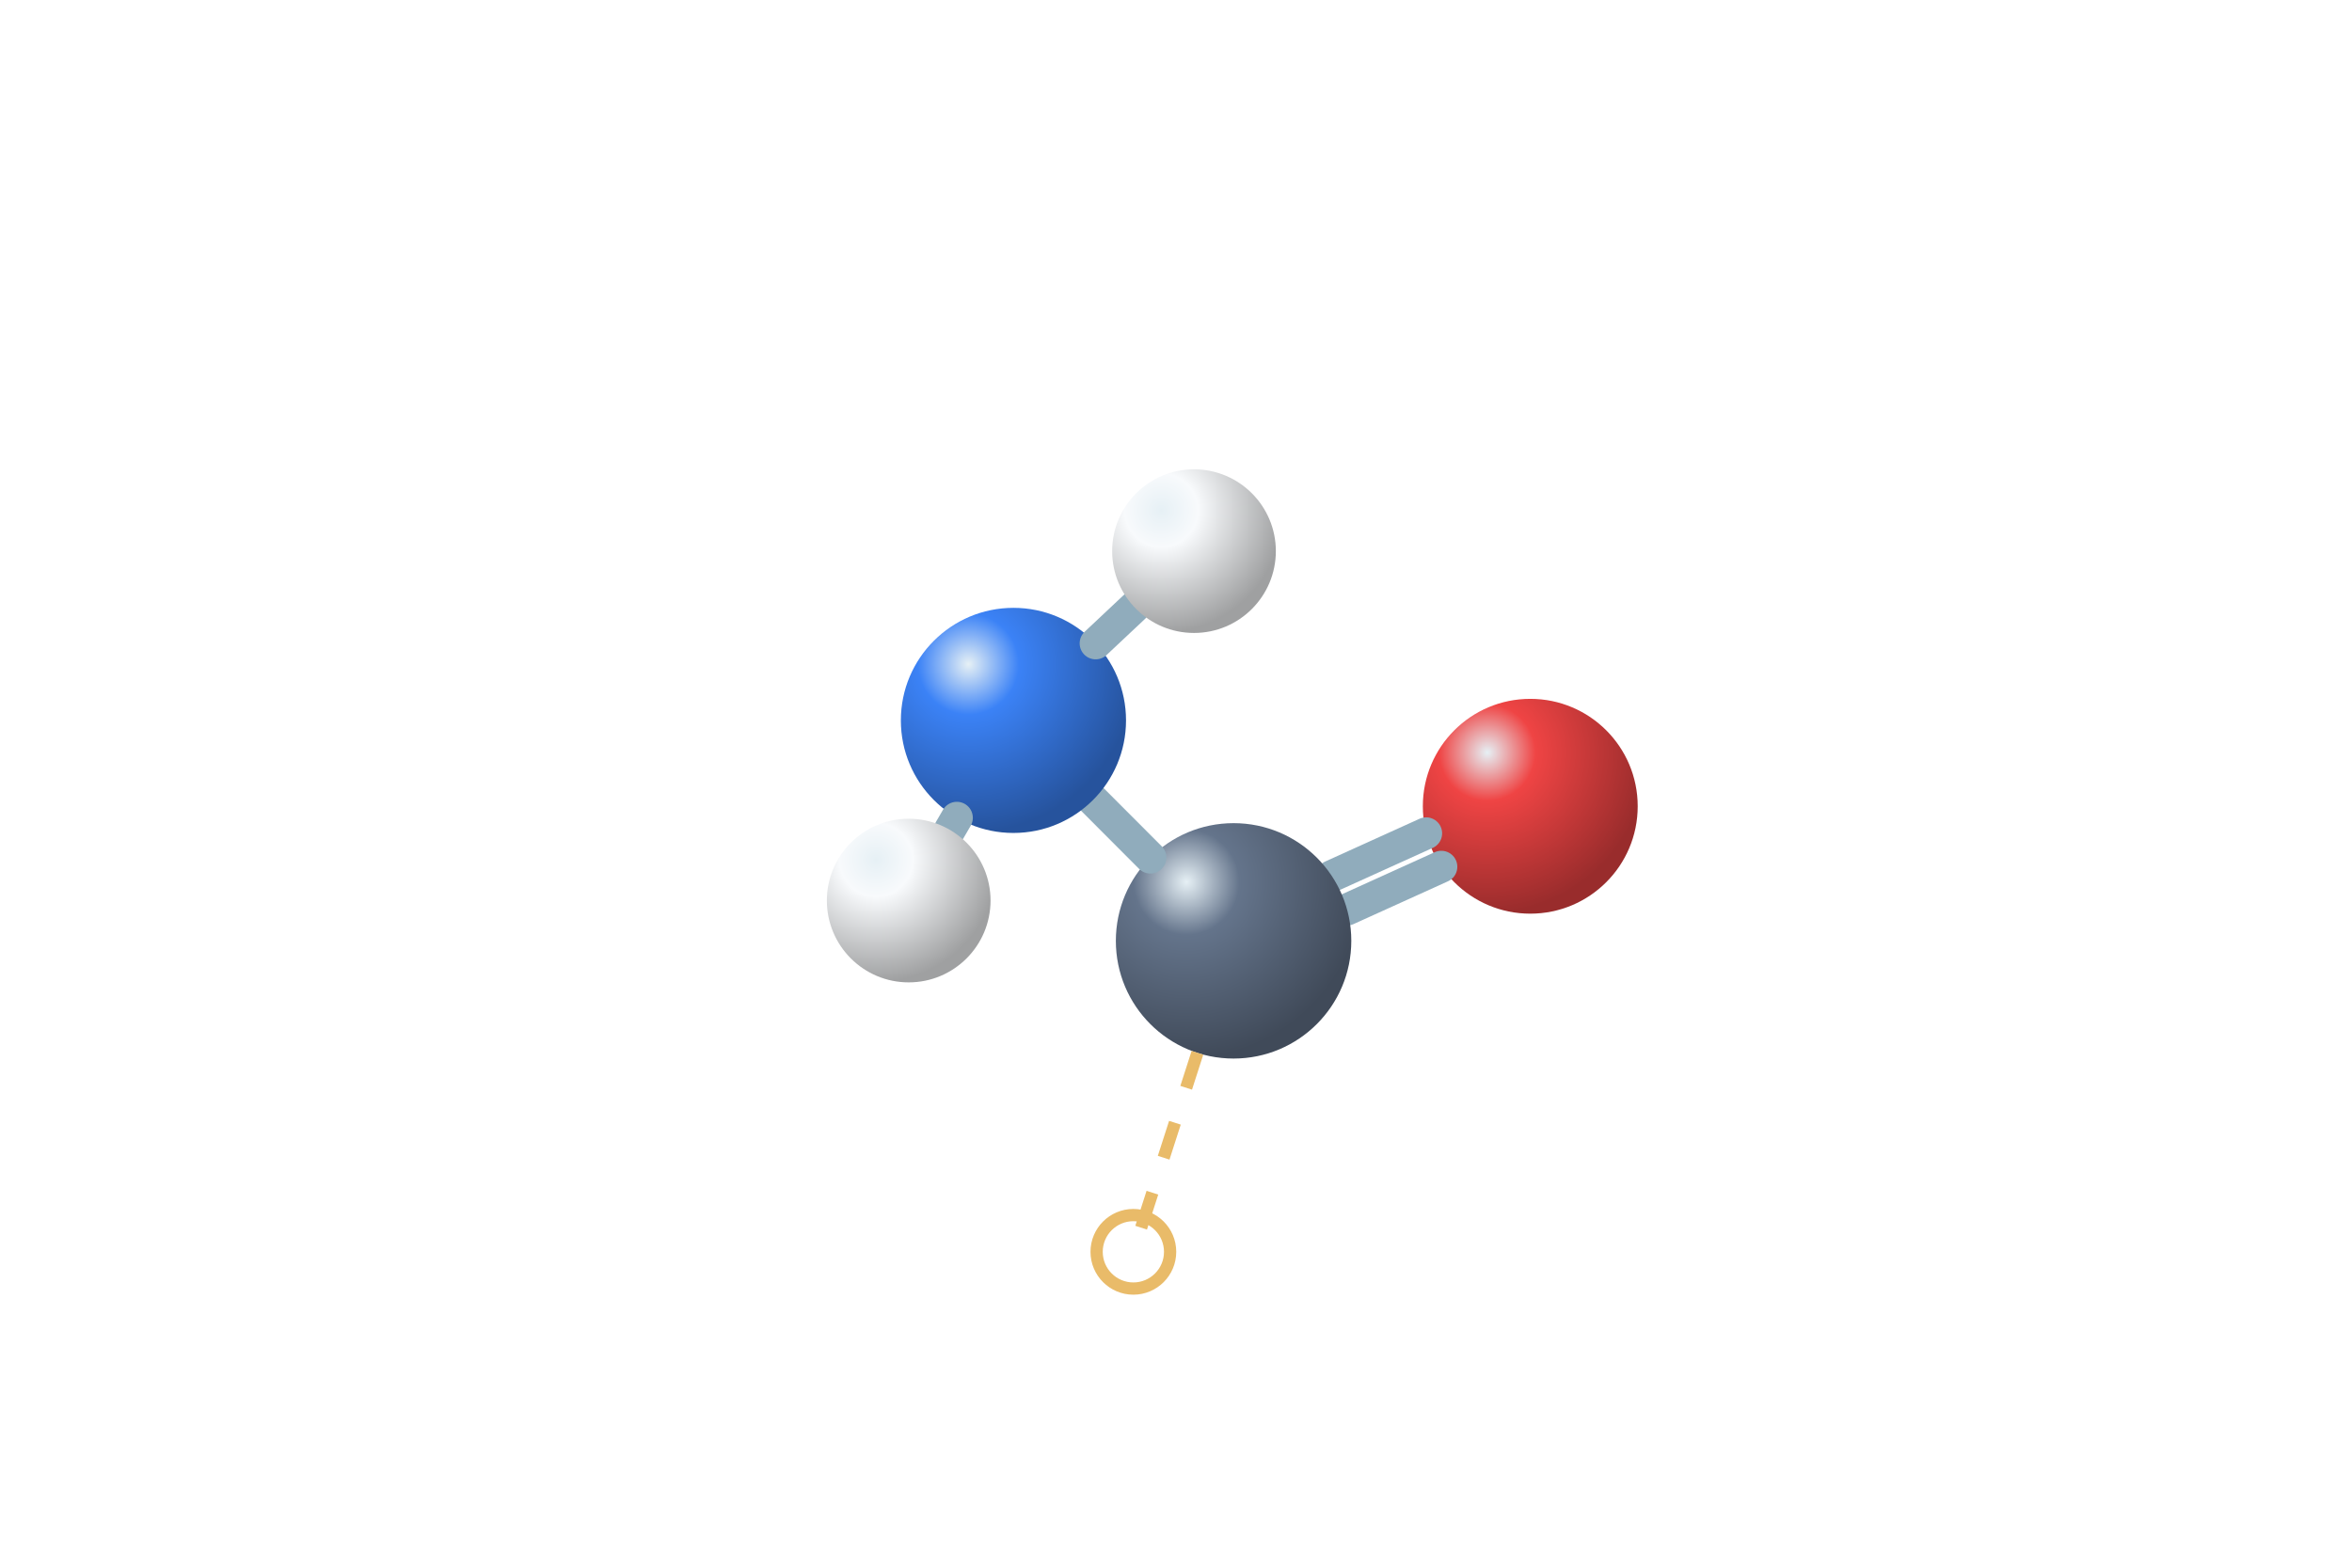
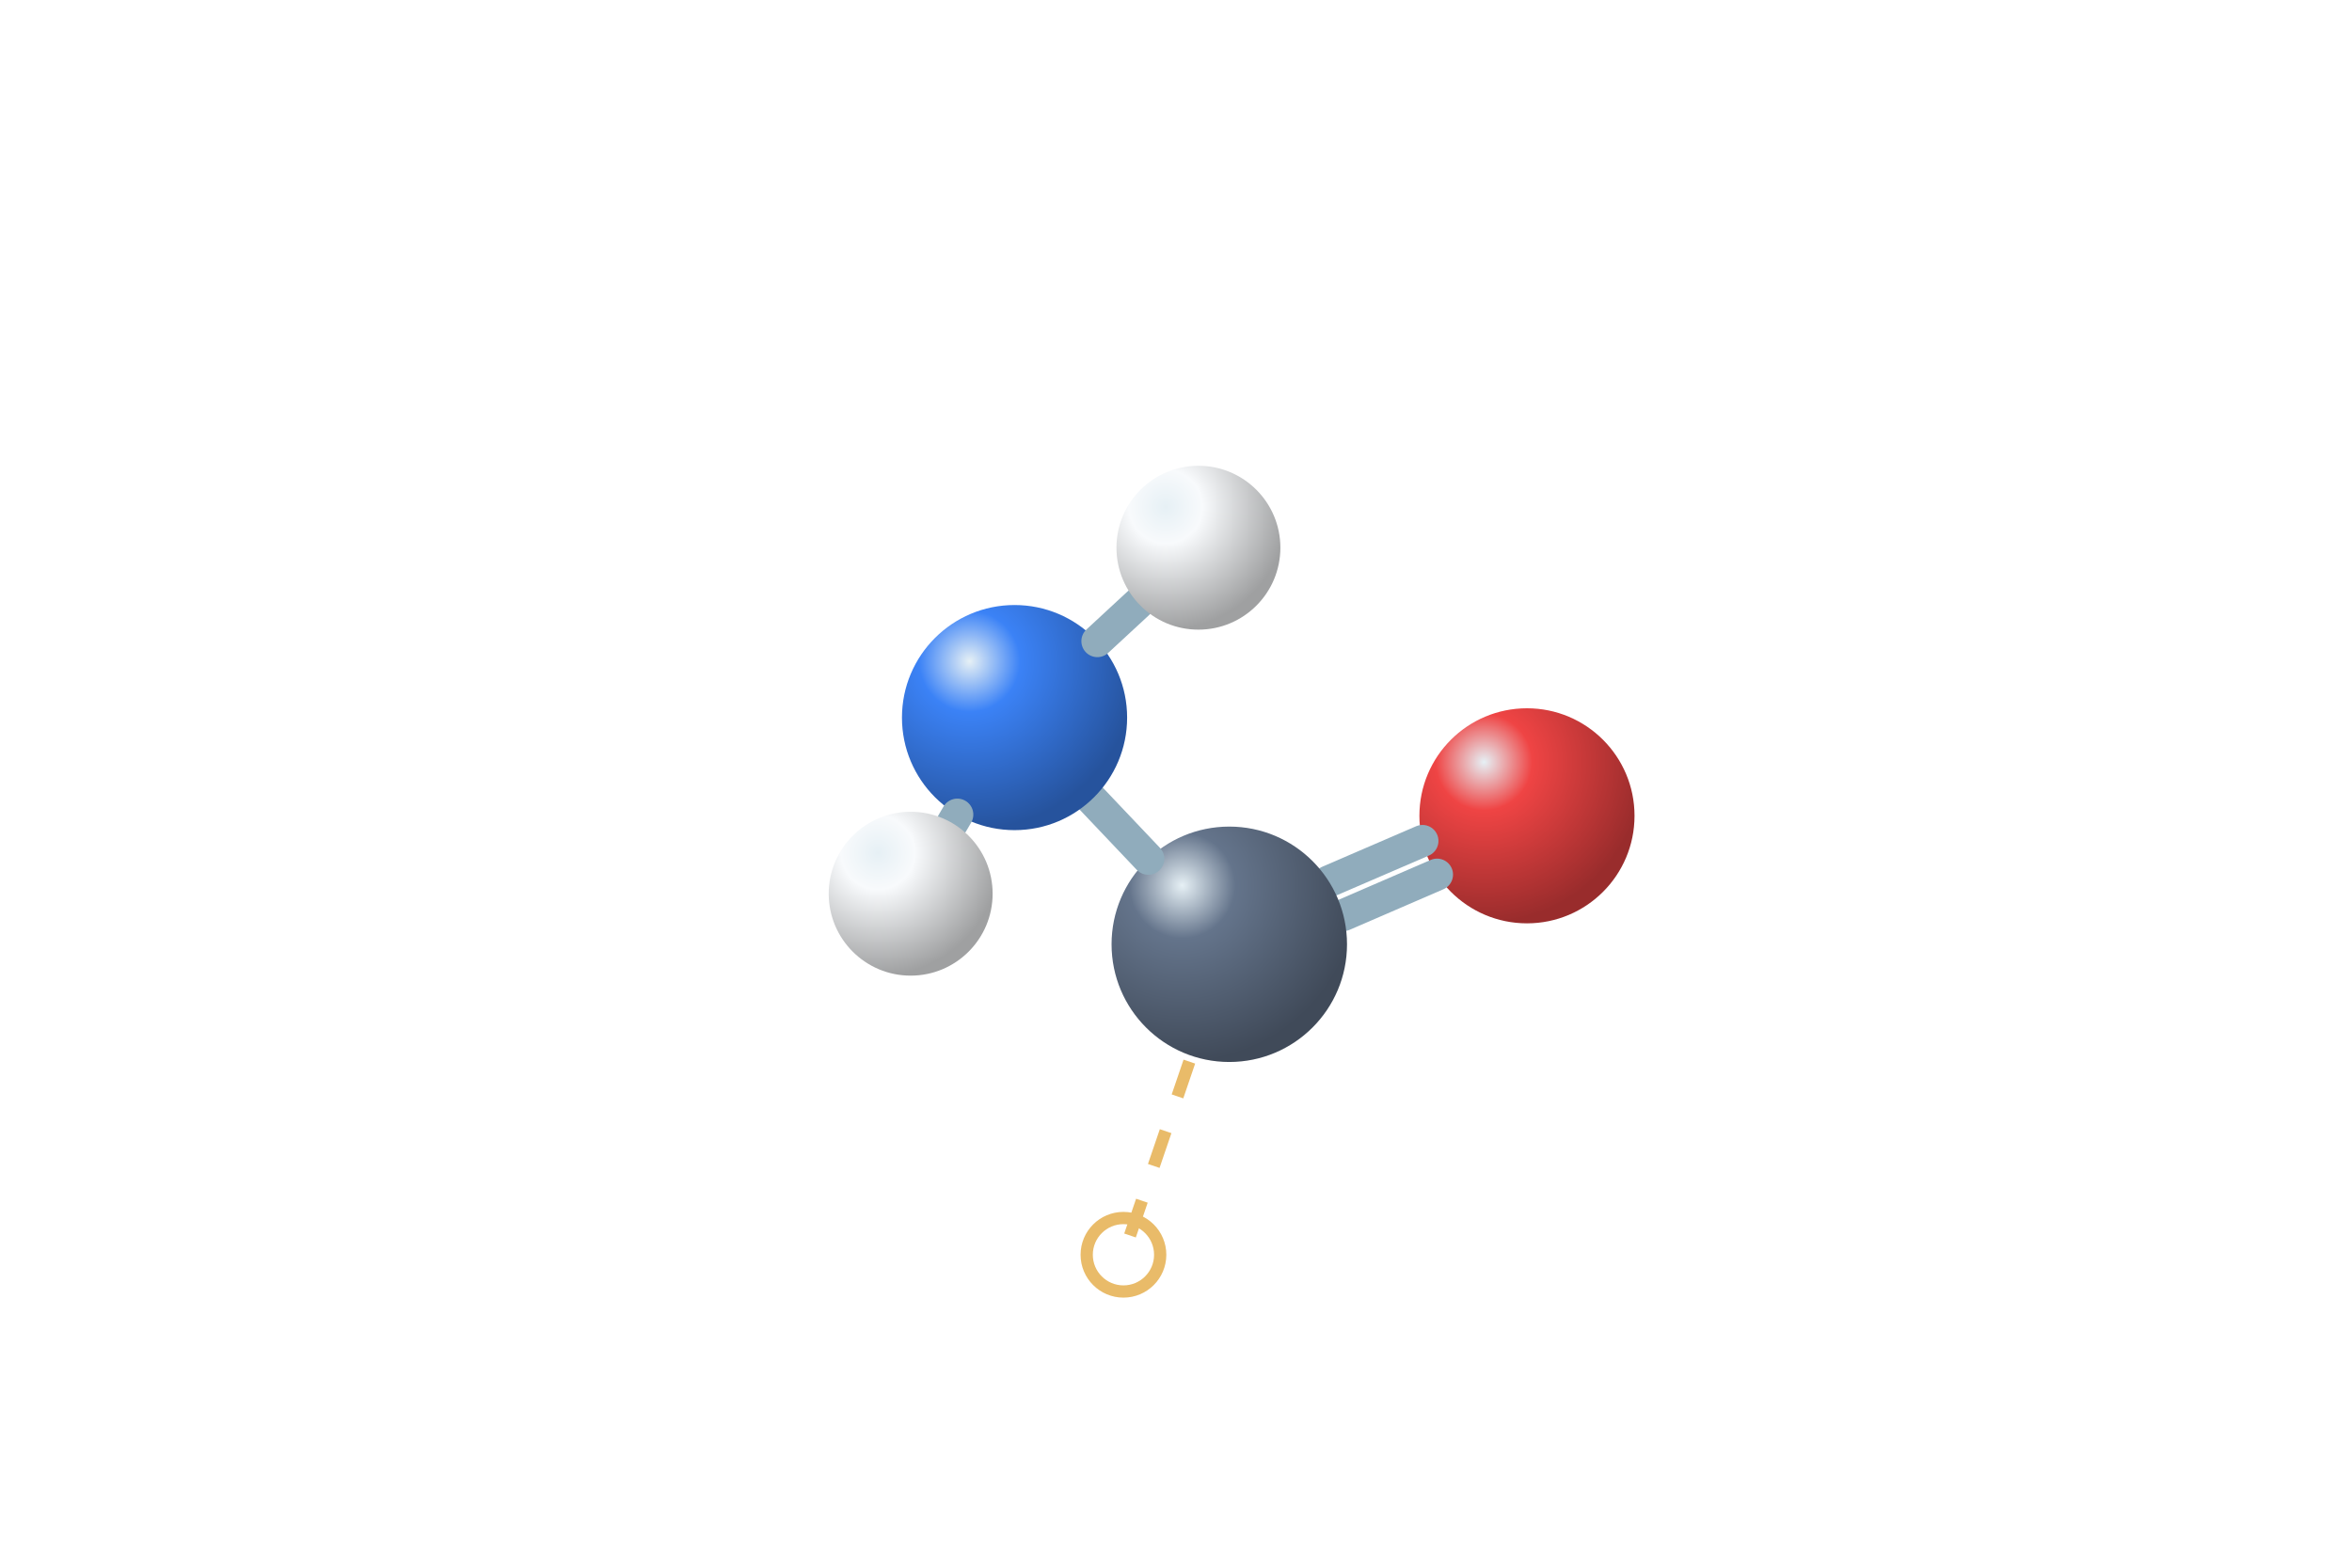
<svg xmlns="http://www.w3.org/2000/svg" viewBox="0 0 192 128">
  <defs>
    <radialGradient id="C" cx="30%" cy="25%" r="75%">
      <stop stop-color="#e6f0f5" />
      <stop offset=".3" stop-color="#64748b" />
      <stop offset="1" stop-color="#404a59" />
    </radialGradient>
    <radialGradient id="O" cx="30%" cy="25%" r="75%">
      <stop stop-color="#e6f0f5" />
      <stop offset=".3" stop-color="#ef4444" />
      <stop offset="1" stop-color="#992c2c" />
    </radialGradient>
    <radialGradient id="N" cx="30%" cy="25%" r="75%">
      <stop stop-color="#e6f0f5" />
      <stop offset=".3" stop-color="#3b82f6" />
      <stop offset="1" stop-color="#26539d" />
    </radialGradient>
    <radialGradient id="H" cx="30%" cy="25%" r="75%">
      <stop stop-color="#e6f0f5" />
      <stop offset=".3" stop-color="#f8fafc" />
      <stop offset="1" stop-color="#9fa0a1" />
    </radialGradient>
  </defs>
-   <circle cx="124.92" cy="65.83" r="8.77" fill="url(#O)" />
-   <path d="M108.72 71.53L116.42 68.04" stroke="#90acbc" stroke-width="2.61" stroke-linecap="round" />
-   <path d="M109.96 74.26L117.66 70.77" stroke="#90acbc" stroke-width="2.61" stroke-linecap="round" />
-   <circle cx="100.7" cy="76.82" r="9.61" fill="url(#C)" />
-   <path d="M93.91 70.02L89.23 65.33" stroke="#90acbc" stroke-width="2.61" stroke-linecap="round" />
-   <circle cx="82.73" cy="58.82" r="9.19" fill="url(#N)" />
-   <path d="M89.44 52.53L92.59 49.57" stroke="#90acbc" stroke-width="2.61" stroke-linecap="round" />
-   <path d="M78.11 66.77L77.54 67.75" stroke="#90acbc" stroke-width="2.61" stroke-linecap="round" />
-   <circle cx="97.47" cy="45" r="6.68" fill="url(#H)" />
-   <circle cx="74.18" cy="73.53" r="6.68" fill="url(#H)" />
-   <path d="M97.75 85.96L92.52 102.21" stroke="#e9bb69" stroke-dasharray="3 3" />
-   <circle cx="92.52" cy="102.21" r="3" fill="none" stroke="#e9bb69" />
+   <circle cx="124.65" cy="66.61" r="8.78" fill="url(#O)" />
+   <path d="M108.47 71.96L116.12 68.66" stroke="#90acbc" stroke-width="2.61" stroke-linecap="round" />
+   <path d="M109.66 74.72L117.31 71.41" stroke="#90acbc" stroke-width="2.61" stroke-linecap="round" />
+   <circle cx="91.71" cy="102.45" r="3" fill="none" stroke="#e9bb69" />
+   <path d="M97.09 86.68L91.71 102.45" stroke="#e9bb69" stroke-dasharray="3 3" />
+   <circle cx="100.35" cy="77.1" r="9.61" fill="url(#C)" />
+   <path d="M93.74 70.12L89.14 65.27" stroke="#90acbc" stroke-width="2.61" stroke-linecap="round" />
+   <circle cx="82.82" cy="58.59" r="9.19" fill="url(#N)" />
+   <path d="M89.58 52.35L92.92 49.26" stroke="#90acbc" stroke-width="2.61" stroke-linecap="round" />
+   <path d="M78.15 66.51L77.74 67.21" stroke="#90acbc" stroke-width="2.61" stroke-linecap="round" />
+   <circle cx="97.83" cy="44.72" r="6.69" fill="url(#H)" />
+   <circle cx="74.34" cy="72.97" r="6.69" fill="url(#H)" />
</svg>
